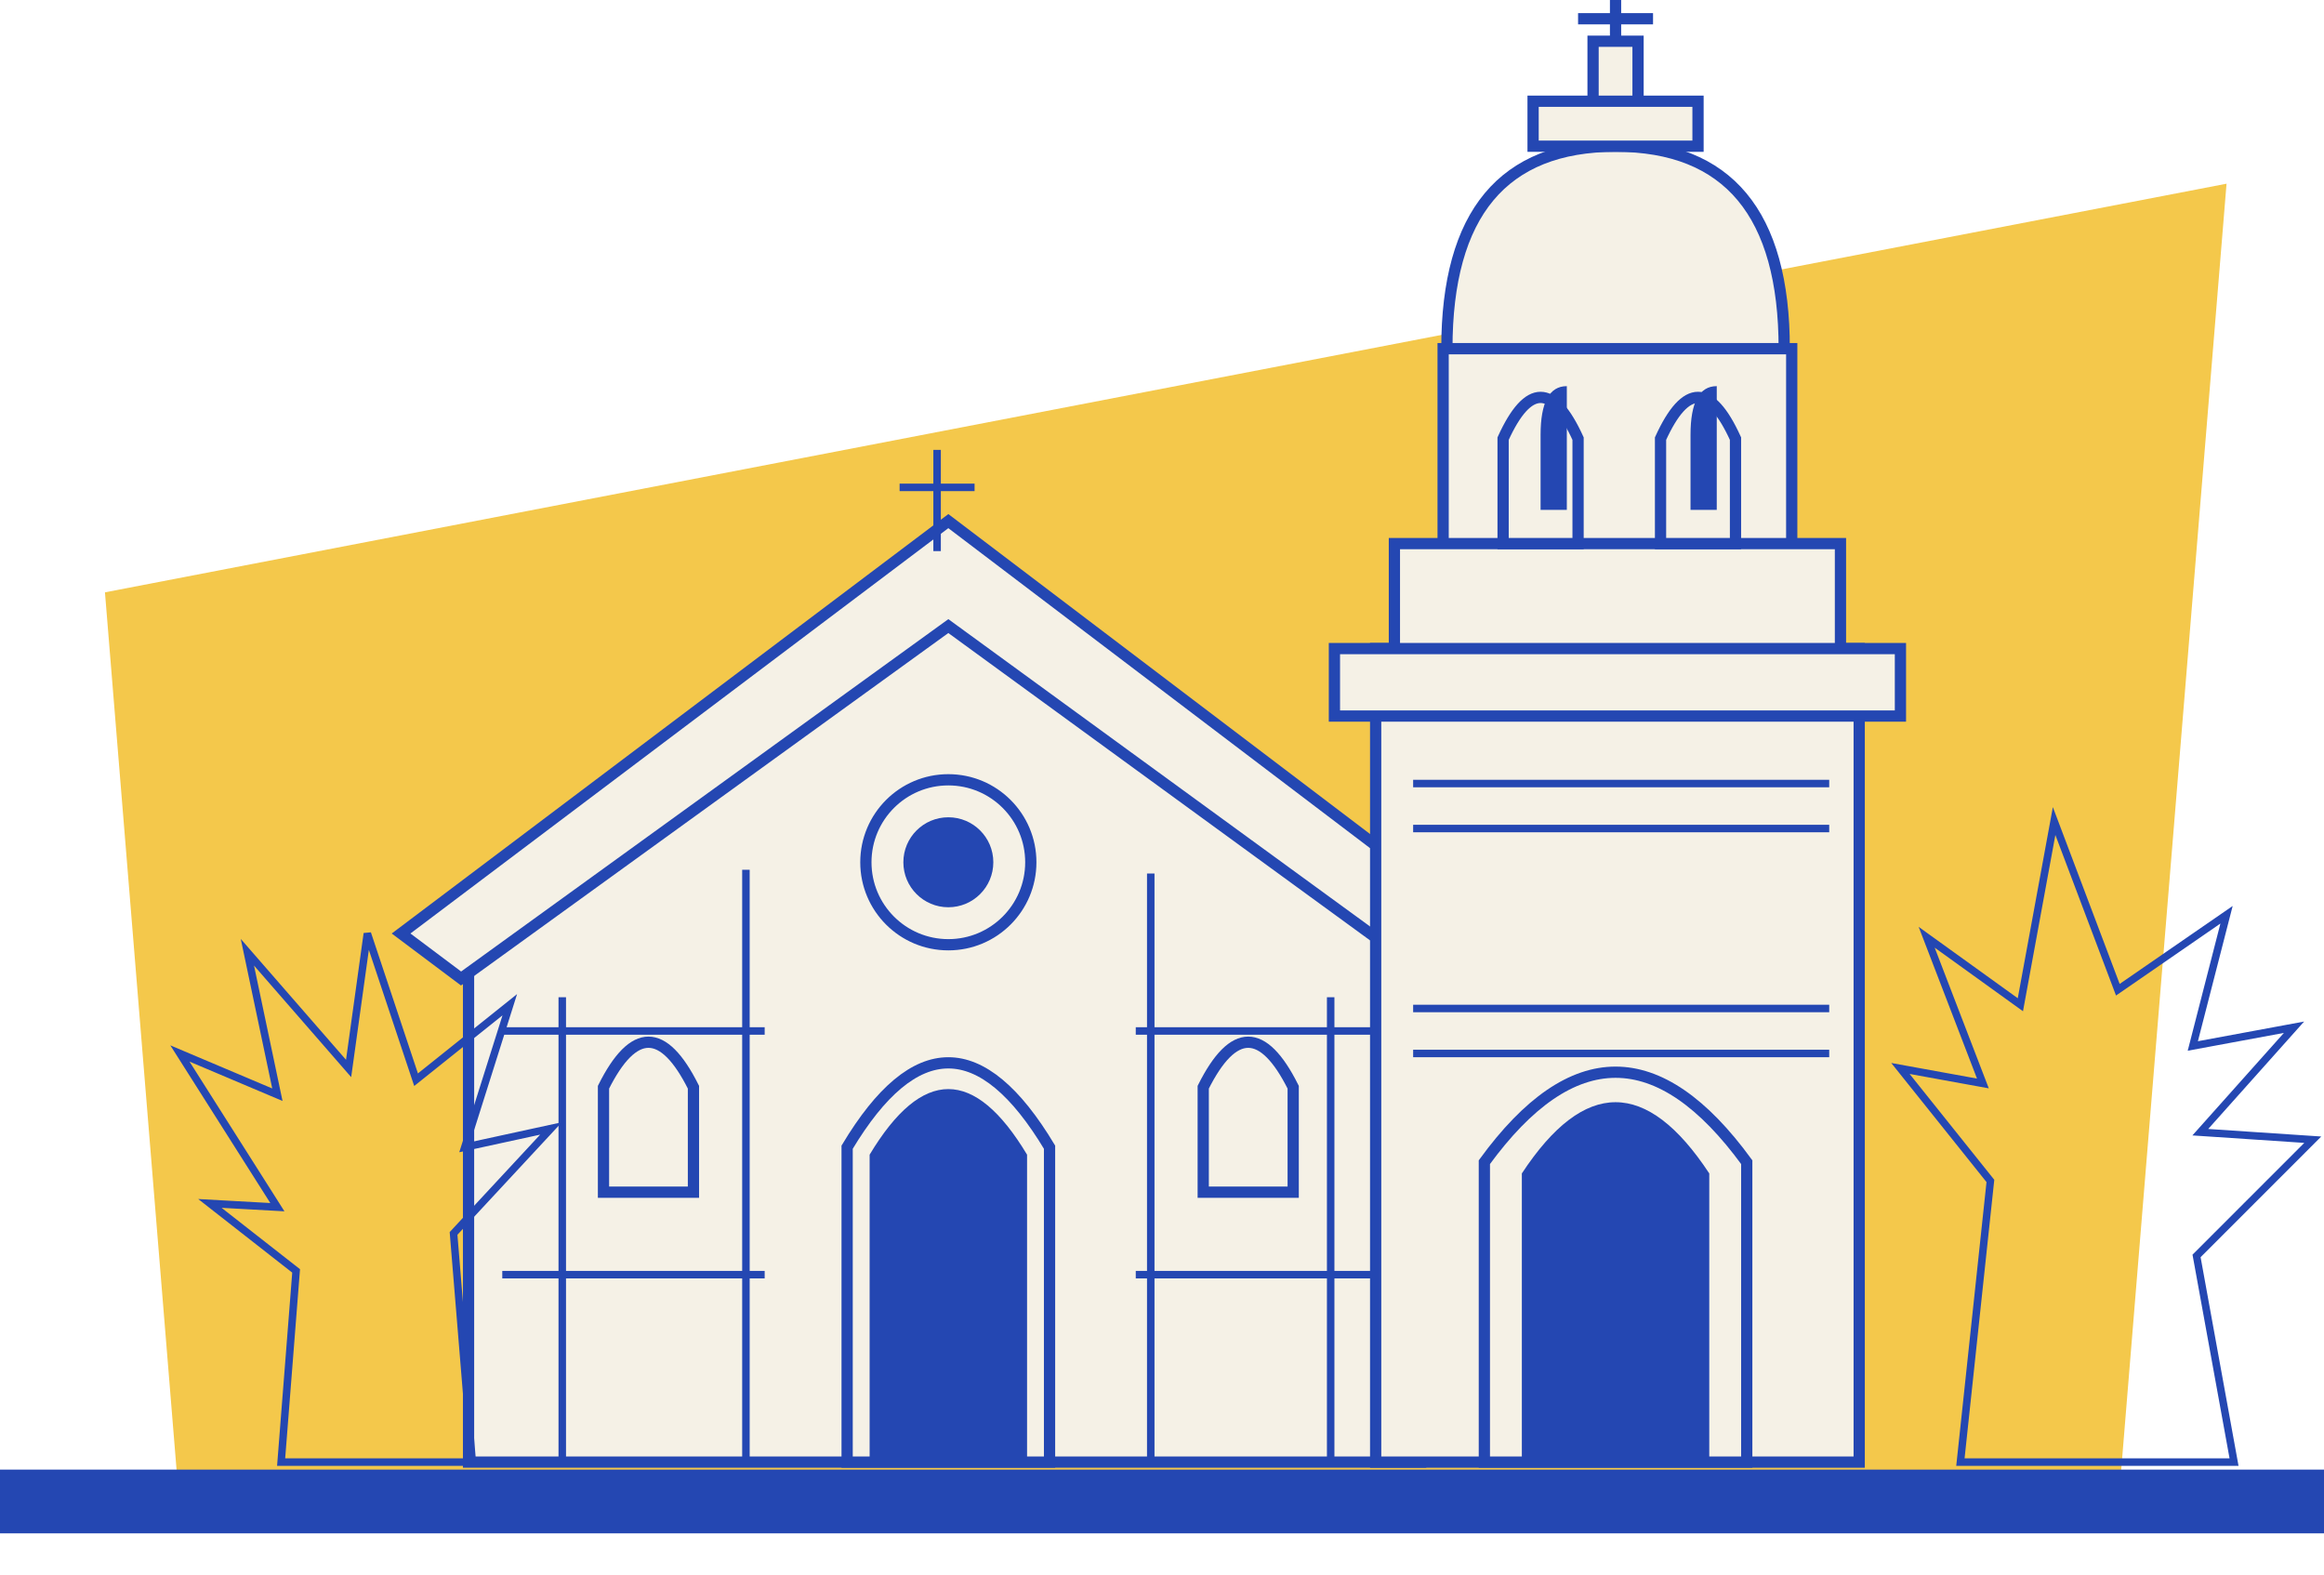
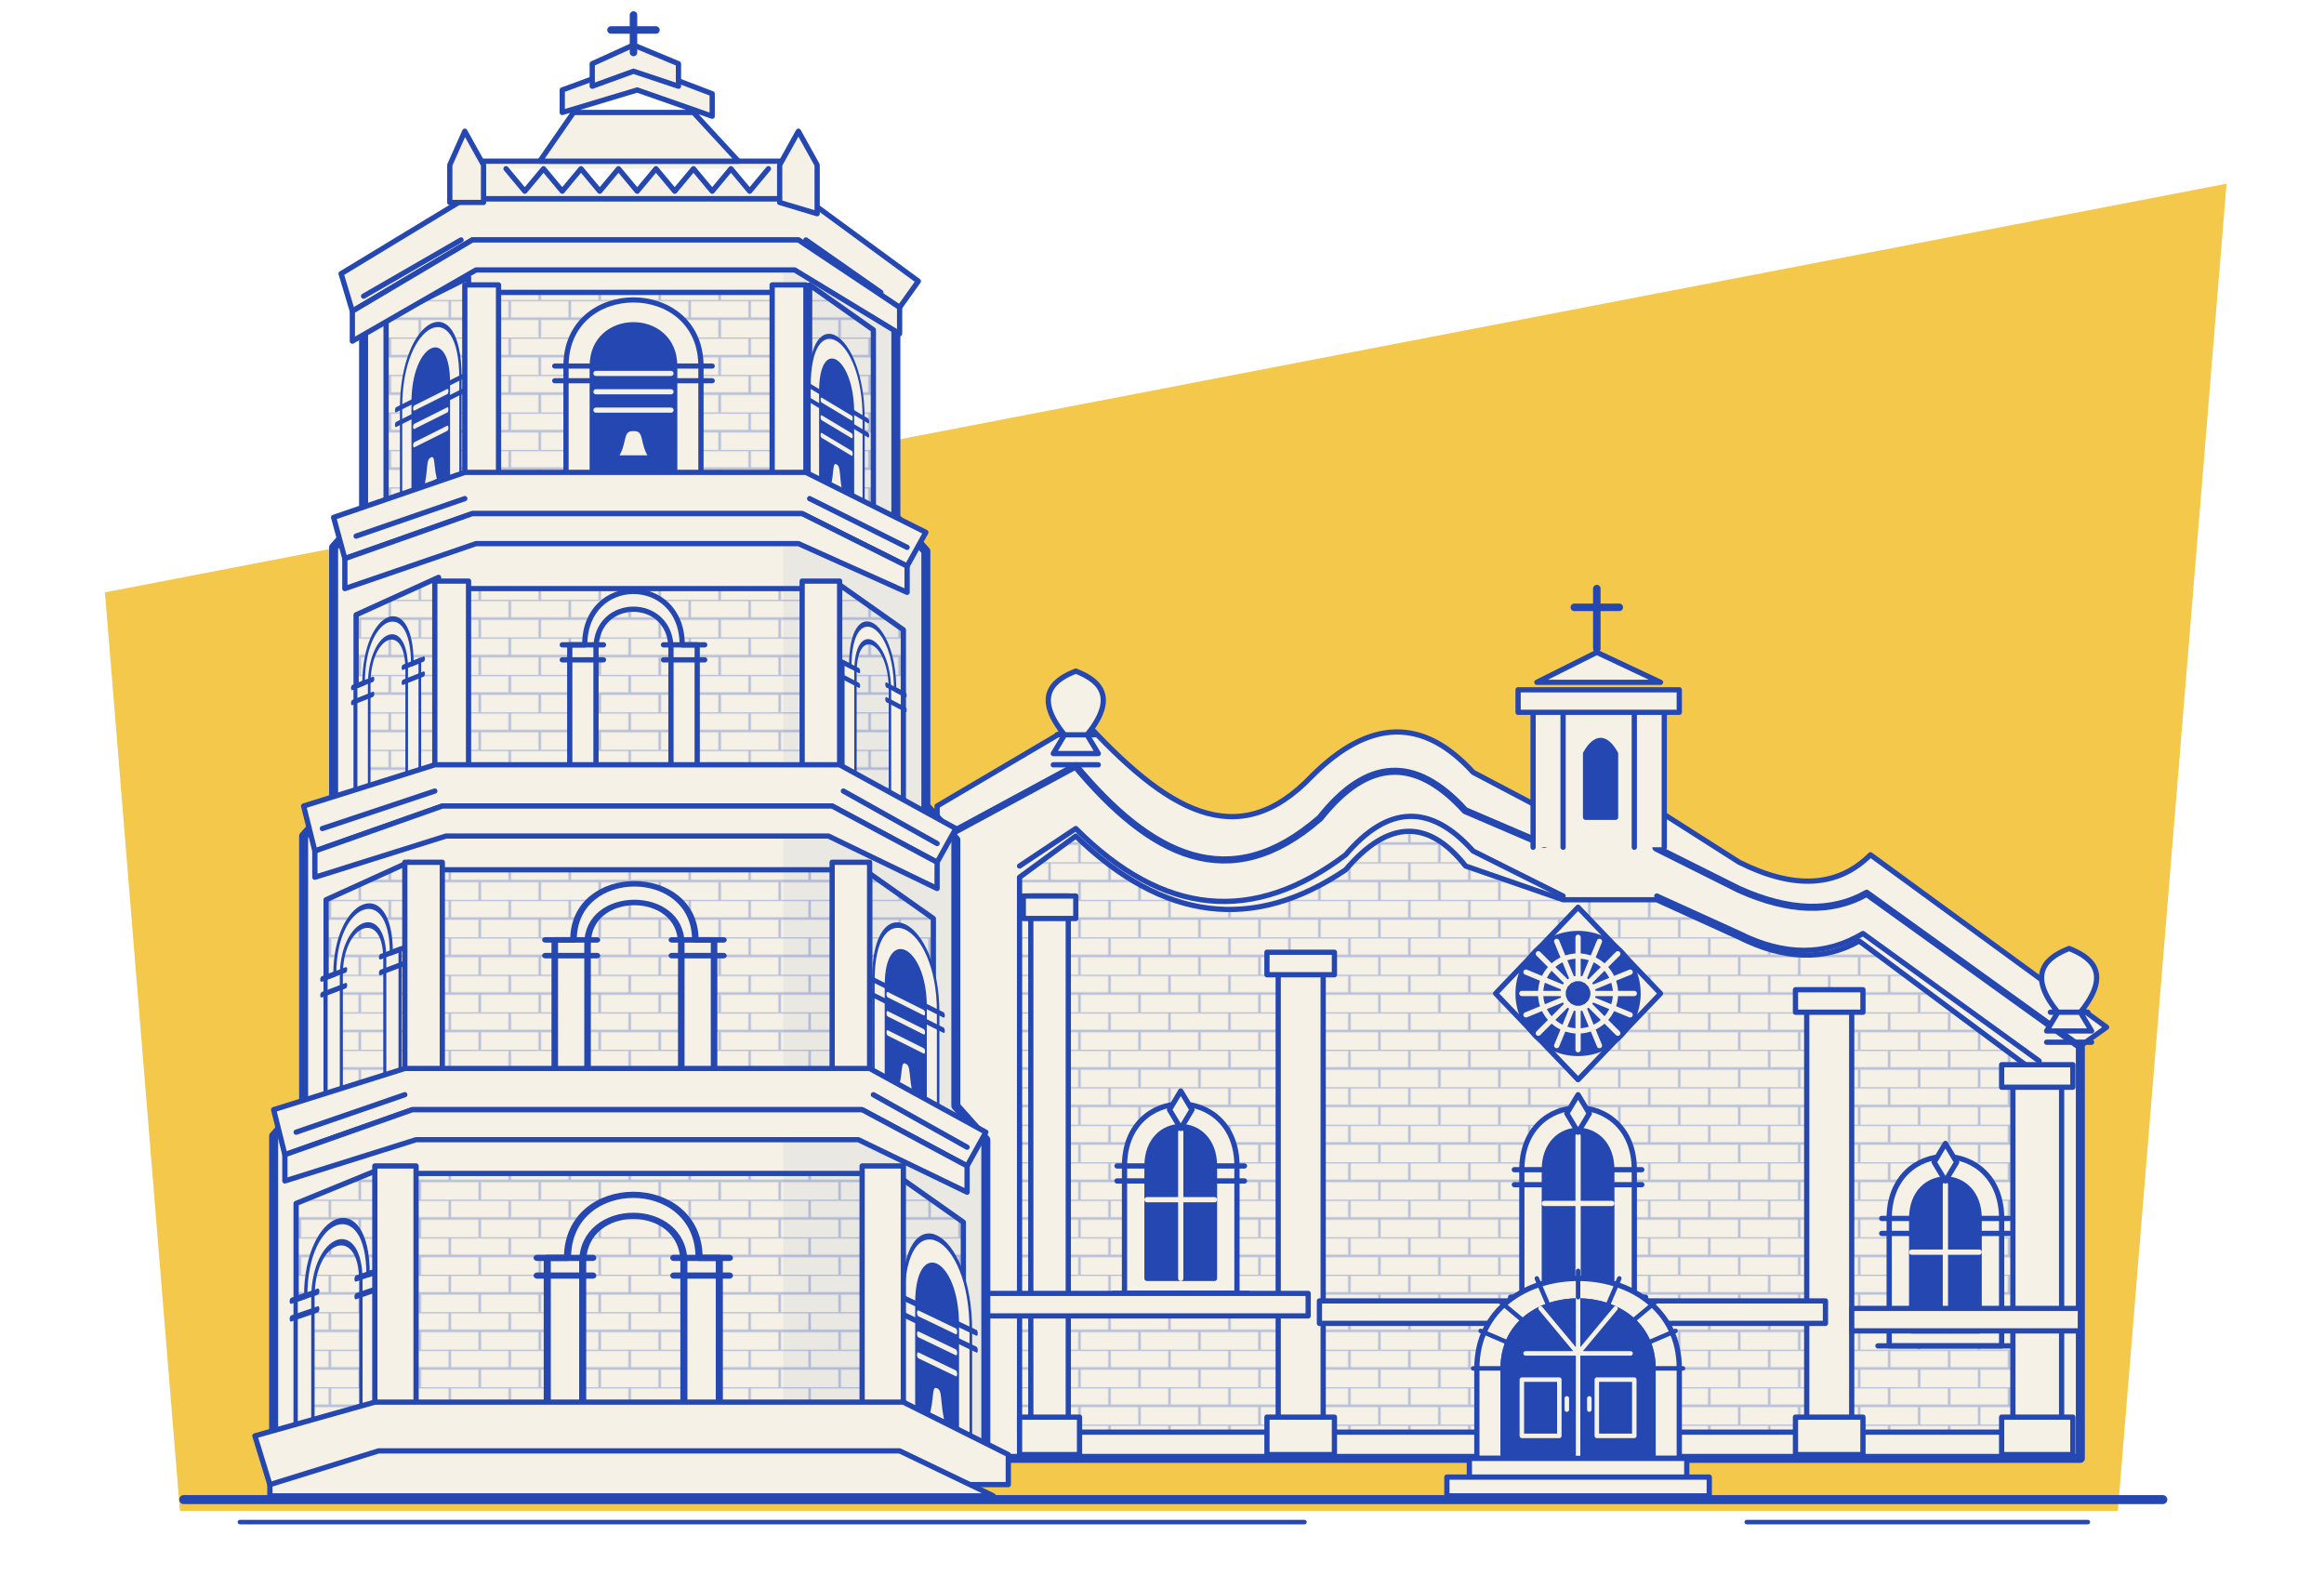
- <svg xmlns="http://www.w3.org/2000/svg" viewBox="0 0 620 420">
+ <svg xmlns="http://www.w3.org/2000/svg" width="620" height="420" viewBox="0 0 620 420" fill="none" role="img" aria-labelledby="church-title church-desc">
+   <defs>
+     <pattern id="brick" width="16" height="10" patternUnits="userSpaceOnUse">
+       <path d="M0 0H16M0 5H16M8 0V5M0 5V10M16 5V10" stroke="#2447B2" stroke-width=".7" opacity=".28" />
+     </pattern>
+     <g id="blind-arch" stroke="#2447B2" stroke-width="1.4" stroke-linejoin="round">
+       <path fill="#F5F1E6" d="M0 52V14H4C4-5 30-5 30 14H34V52H27V15C27 1 7 1 7 15V52Z" />
+       <path d="M-2 14H9M25 14H36M-2 18H9M25 18H36M-2 52H36" />
+     </g>
+     <g id="bell-arch" stroke="#2447B2" stroke-width="1.4" stroke-linejoin="round">
+       <path fill="#F5F1E6" d="M0 52V18C0-6 36-6 36 18V52Z" />
+       <path fill="#2447B2" d="M7 49V18C7 3 29 3 29 18V49Z" />
+       <path stroke="#F5F1E6" d="M8 20H28M8 25H28M8 30H28" />
+       <path fill="#F5F1E6" d="M13 43C16 39 14 35 18 35S20 39 23 43ZM18 33V35M17 46H19" />
+       <path d="M-3 18H7M29 18H39M-3 22H7M29 22H39M-3 52H39" />
+     </g>
+     <g id="facade-window" stroke="#2447B2" stroke-width="1.4" stroke-linejoin="round">
+       <path fill="#F5F1E6" d="M0 50V16C0-6 30-6 30 16V50Z" />
+       <path fill="#2447B2" d="M6 46V16C6 2 24 2 24 16V46Z" />
+       <path stroke="#F5F1E6" d="M15 7V46M6 25H24" />
+       <path d="M-2 16H6M24 16H32M-2 20H6M24 20H32M-3 50H33" />
+       <path fill="#F5F1E6" d="m12 1 3-5 3 5-3 5Z" />
+     </g>
+     <g id="urn" fill="#F5F1E6" stroke="#2447B2" stroke-width="1.4" stroke-linejoin="round">
+       <path d="M-6 0H6L3-5C12-16 5-20 0-22-5-20-12-16-3-5ZM-5-5H5M-6 3H6" />
+     </g>
+   </defs>
  <path fill="#F4C84B" d="M28 158 594 49 565 403H48Z" />
-   <g fill="#F5F1E6" stroke="#2447B2" stroke-width="3">
-     <path d="M125 390V247l128-91 126 91v143Z" />
-     <path d="m107 249 146-110 145 110-16 12-129-94-130 94Z" />
-     <path d="M367 390V173h129v217Z" />
-     <path d="M356 173h151v18H356Zm16-28h119v28H372Zm13-52h93v52h-93Z" />
-     <path d="M386 93q0-54 45-54t45 54Z" />
-     <path d="M409 39V27h44v12Zm16-12V11h12v16ZM431 11V0m-10 5h20" />
-     <path d="M226 390v-84q27-45 54 0v84Z" />
-     <path d="M401 145v-28q10-22 20 0v28Zm42 0v-28q10-22 20 0v28Z" />
-     <circle cx="253" cy="230" r="22" />
-     <path d="M161 318v-28q12-24 24 0v28Zm160 0v-28q12-24 24 0v28Z" />
-     <path d="M396 390v-80q35-48 70 0v80Z" />
-   </g>
-   <g fill="#2447B2">
-     <path d="M411 136v-20q0-13 7-13v33Zm40 0v-20q0-13 7-13v33ZM232 390v-82q21-35 42 0v82Zm174 0v-77q25-38 50 0v77Z" />
-     <circle cx="253" cy="230" r="12" />
-     <path d="M0 392h620v17H0Z" />
-   </g>
-   <g fill="none" stroke="#2447B2" stroke-width="2">
-     <path d="M134 275h70m99 0h64m-233 65h70m99 0h64m10-131h111m-111 12h111m-111 48h111m-111 12h111M150 390V266m49 124V232m108 158V233m48 157V266M250 147v-27m-10 10h20" />
-     <path d="m75 390 4-51-23-18 18 1-26-41 26 11-8-38 27 31 5-36 13 39 25-20-12 38 23-5-26 28 5 61Zm448 0 8-75-24-30 22 4-15-39 25 18 9-49 17 45 29-20-9 35 27-5-25 28 30 2-31 31 10 55Z" />
+   <g stroke="#2447B2" stroke-linecap="round" stroke-linejoin="round">
+     <path fill="#F5F1E6" stroke-width="2.4" d="M250 389V224L287 204C307 228 328 239 352 218Q371 194 391 216L412 225V189H442V226L464 237Q484 246 498 238L555 279V389Z" />
+     <path fill="url(#brick)" stroke-width="1.4" d="M272 382V234L287 223Q322 257 359 232Q376 212 391 231L417 240H442L464 250Q482 259 496 251L543 286V382Z" />
+     <path fill="#F5F1E6" stroke-width="1.4" d="m250 224 37-20c20 24 41 35 65 14q19-24 39-2l21 9v-9l-19-10q-20-22-43 1c-20 21-39 9-61-15l-39 23Zm192 2 22 11q20 9 34 1l57 41 7-5-63-46q-13 13-35 2l-22-14Z" />
+     <path stroke-width="1.4" d="m272 231 15-10q35 35 72 7 17-20 34-1l24 12m25 0 22 10q18 9 33 0l47 34" />
+     <path fill="#F5F1E6" stroke-width="1.4" d="M409 226V190H417V226M436 226V190H444V226M405 190H448V184H405ZM410 182 426 174 443 182Z" />
+     <path stroke-width="2" d="M426 173V157M420 162H432" />
+     <path fill="#2447B2" stroke-width="1.4" d="M423 218V201Q427 194 431 201V218Z" />
+     <use href="#urn" x="287" y="201" />
+     <use href="#urn" x="552" y="275" />
+     <g fill="#F5F1E6" stroke-width="1.4">
+       <path d="M275 388V239H285V388ZM341 388V256H353V388ZM482 388V266H494V388ZM537 388V286H550V388Z" />
+       <path d="M273 239H287V245H273ZM338 254H356V260H338ZM479 264H497V270H479ZM534 284H553V290H534Z" />
+       <path d="M272 378H288V388H272ZM338 378H356V388H338ZM479 378H497V388H479ZM534 378H553V388H534Z" />
+     </g>
+     <path fill="#F5F1E6" stroke-width="1.4" d="M399 265 421 242 443 265 421 288Z" />
+     <circle cx="421" cy="265" r="16" fill="#2447B2" stroke-width="1.4" />
+     <g stroke="#F5F1E6" stroke-width="1.4">
+       <circle cx="421" cy="265" r="10" />
+       <circle cx="421" cy="265" r="4" />
+       <path d="M421 250V261M421 269V280M406 265H417M425 265H436M410.4 254.4 418.2 262.2M423.8 267.8 431.6 275.6M410.4 275.6 418.2 267.8M423.8 262.2 431.6 254.4M415.3 251.1 419.5 261.3M422.5 268.7 426.7 278.9M407.1 259.3 417.3 263.5M424.7 266.5 434.9 270.7M407.1 270.7 417.3 266.5M424.7 263.5 434.9 259.3M415.3 278.9 419.5 268.7M422.5 261.3 426.7 251.1" />
+     </g>
+     <use href="#facade-window" x="300" y="295" />
+     <use href="#facade-window" x="504" y="309" />
+     <use href="#facade-window" x="406" y="296" />
+     <path fill="#F5F1E6" stroke-width="1.4" d="M257 345H349V351H257ZM352 347H487V353H352ZM494 349H555V355H494Z" />
+     <path fill="#F5F1E6" stroke-width="1.4" d="M394 389V365C394 333 448 333 448 365V389H441V365C441 341 401 341 401 365V389Z" />
+     <path fill="#2447B2" stroke-width="1.4" d="M401 389V365C401 341 441 341 441 365V389Z" />
+     <path stroke="#F5F1E6" stroke-width="1.2" d="M421 346V389M406 368H416V383H406ZM426 368H436V383H426ZM407 361H435M411 349 421 361 431 349M418 373V376M424 373V376" />
+     <path stroke-width="1.2" d="M393 365H401M395 355 402 358M400 347 406 352M410 341 413 348M421 339V346M432 341 429 348M442 347 436 352M447 355 440 358M441 365H449" />
+     <path fill="#F5F1E6" stroke-width="1.4" d="M392 389H450V394H392ZM386 394H456V399H386Z" />
+     <path fill="#F5F1E6" stroke-width="2.4" d="M73 387V303L81 294V223L89 214V146L97 137V77L129 56H209L239 78V138L247 147V215L255 224V295L263 304V387Z" />
+     <path fill="#2447B2" stroke="none" opacity=".055" d="m209 56 30 22v60l8 9v68l8 9v71l8 9v83h-54Z" />
+     <g fill="url(#brick)" stroke-width="1.4">
+       <path d="M132 78H207V135H132ZM124 157H215V211H124ZM116 232H223V291H116ZM108 313H231V381H108Z" />
+       <path d="m103 85 22-11v59l-22 10Zm-8 79 22-10v58l-22 10Zm-8 76 22-10v62l-22 10Zm-8 81 22-9v69H79Z" />
+       <path d="m216 76 17 12v52l-17-8Zm8 80 17 12v51l-17-8Zm8 77 17 12v53l-17-8Zm8 81 17 12v55h-17Z" />
+     </g>
+     <use href="#bell-arch" transform="translate(151 80) scale(1 .98)" />
+     <use href="#bell-arch" transform="matrix(.44 -.22 0 .98 107 91)" />
+     <use href="#bell-arch" transform="matrix(.4 .24 0 .94 216 86)" />
+     <use href="#blind-arch" transform="translate(152 158)" />
+     <use href="#blind-arch" transform="matrix(.5 -.2 0 1 95 169)" />
+     <use href="#blind-arch" transform="matrix(.46 .24 0 .98 225 163)" />
+     <use href="#blind-arch" transform="translate(148 236) scale(1.25 1.05)" />
+     <use href="#blind-arch" transform="matrix(.58 -.22 0 1.05 87 246)" />
+     <use href="#bell-arch" transform="matrix(.48 .24 0 1.02 233 243)" />
+     <use href="#blind-arch" transform="translate(146 319) scale(1.35 1.18)" />
+     <use href="#blind-arch" transform="matrix(.64 -.22 0 1.18 79 330)" />
+     <use href="#bell-arch" transform="matrix(.5 .24 0 1.12 241 326)" />
+     <g fill="#F5F1E6" stroke-width="1.4">
+       <path d="M124 76H133V136H124ZM206 76H215V136H206ZM116 155H125V212H116ZM214 155H224V212H214ZM108 230H118V292H108ZM222 230H232V292H222ZM100 311H111V382H100ZM230 311H241V382H230Z" />
+       <path d="m91 73 33-20h91l30 22-5 7-27-18h-87L94 83Z" />
+       <path d="m94 83 32-19h87l27 18v7l-28-17h-85L94 91Z" />
+       <path d="m89 138 35-12h91l32 16-5 9-28-14h-88l-34 12Z" />
+       <path d="m92 149 34-12h88l28 14v7l-29-13h-86l-35 12Z" />
+       <path d="m81 215 35-11h108l31 17-5 9-28-15H118l-34 12Z" />
+       <path d="m84 227 34-12h104l28 15v7l-29-14H119l-35 11Z" />
+       <path d="m73 296 35-11h124l31 17-5 9-28-15H110l-34 12Z" />
+       <path d="m76 308 34-12h120l28 15v7l-29-14H111l-35 11Z" />
+       <path d="m68 383 32-9h141l28 14v8H72Z" />
+       <path d="m72 396 29-9h139l25 12H72Z" />
+     </g>
+     <g fill="#F5F1E6" stroke-width="1.4">
+       <path d="M128 53V43H210V53ZM135 45 140 51 145 45 150 51 155 45 160 51 165 45 170 51 175 45 180 51 185 45 190 51 195 45 200 51 205 45" />
+       <path d="m144 43 9-13h32l12 13ZM150 30V24L169 17 190 25V31L170 24Z" />
+       <path d="M158 23V17L169 12 181 17V23L169 19Z" />
+       <path d="M120 54V44L124 35 129 44V54ZM208 54V44L213 35 218 44V57Z" />
+     </g>
+     <path stroke-width="2" d="M169 14V4M163 8H175" />
+     <path stroke-width="1.4" d="m97 79 26-15m92 0 20 14M95 143l29-10m92 0 26 13M86 221l30-10m109 0 25 14M79 302l29-10m125 0 25 14" />
+     <path stroke-width="2.4" d="M49 400H577" />
+     <path stroke-width="1.2" d="M64 406H348M466 406H557" />
  </g>
</svg>
